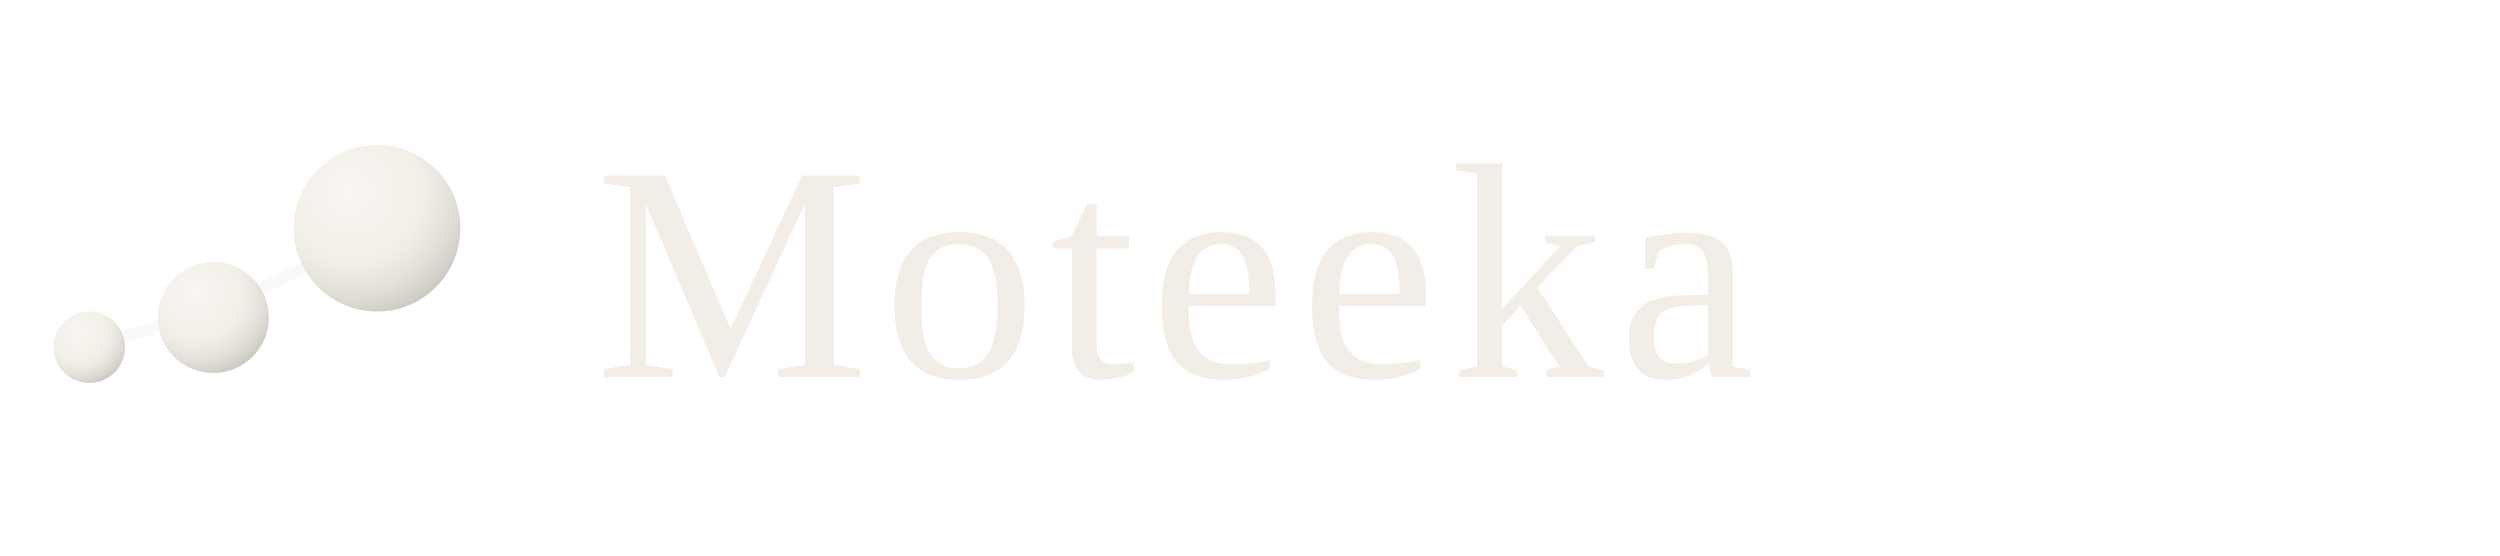
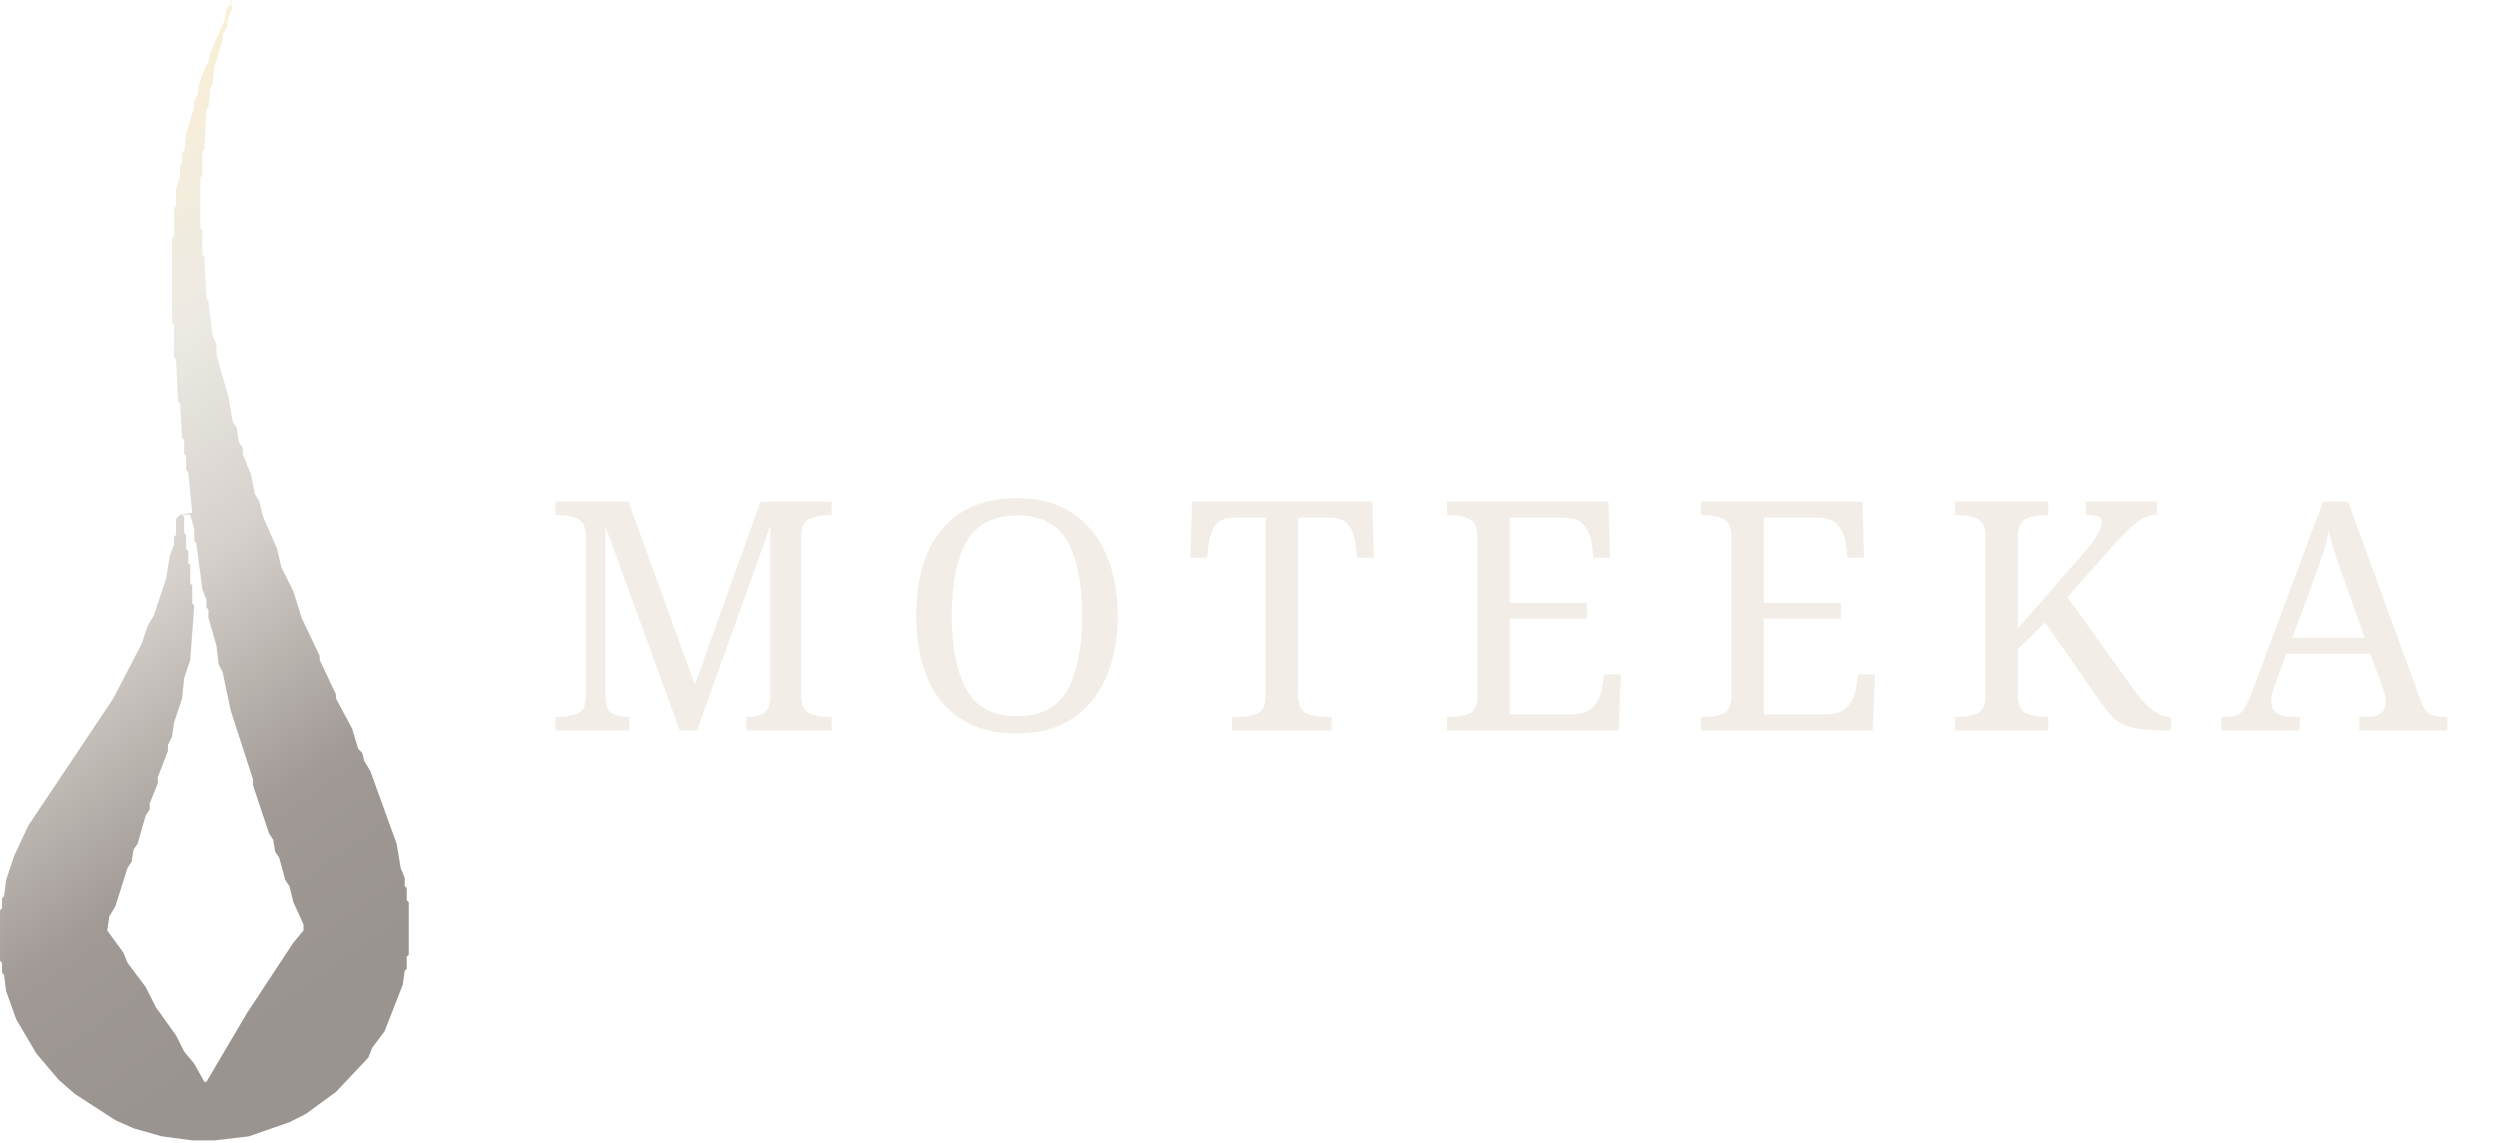
- <svg xmlns="http://www.w3.org/2000/svg" viewBox="0 0 252 56" role="img" aria-label="Moteeka">
+ <svg xmlns="http://www.w3.org/2000/svg" viewBox="0 0 359 164" role="img" aria-label="Moteeka">
  <defs>
-     <radialGradient id="moteeka-pearl-lockup" cx="34%" cy="28%" r="80%">
-       <stop offset="0%" stop-color="#fff" stop-opacity=".5" />
-       <stop offset="48%" stop-color="#fff" stop-opacity=".06" />
-       <stop offset="100%" stop-color="#000" stop-opacity=".18" />
-     </radialGradient>
+     <linearGradient id="silver" x1="0" y1="0" x2="0.25" y2="1">
+       <stop offset="0" stop-color="#f8e9b4" />
+       <stop offset=".14" stop-color="#faf0d7" />
+       <stop offset=".38" stop-color="#edeae4" />
+       <stop offset=".58" stop-color="#d5d0cb" />
+       <stop offset=".82" stop-color="#a09995" />
+       <stop offset="1" stop-color="#9a9491" />
+     </linearGradient>
  </defs>
-   <g transform="translate(0 4)">
-     <path d="M8 31 Q26 27 41 17" fill="none" stroke="#f2eee7" stroke-width="1.2" stroke-linecap="round" opacity=".35" />
-     <circle cx="9" cy="31" r="3.6" fill="#f2eee7" />
-     <circle cx="9" cy="31" r="3.6" fill="url(#moteeka-pearl-lockup)" />
-     <circle cx="21.5" cy="28" r="5.6" fill="#f2eee7" />
-     <circle cx="21.5" cy="28" r="5.6" fill="url(#moteeka-pearl-lockup)" />
-     <circle cx="38" cy="19" r="8.4" fill="#f2eee7" />
-     <circle cx="38" cy="19" r="8.4" fill="url(#moteeka-pearl-lockup)" />
-   </g>
-   <text x="60" y="38" font-family="Marcellus, Georgia, 'Times New Roman', serif" font-size="31" letter-spacing="1.4" fill="#f2eee7">Moteeka</text>
+   <svg x="0" y="0" width="58.7" height="163.76" viewBox="0 0 100 279" overflow="visible">
+     <path fill="url(#silver)" fill-rule="evenodd" d="M56.44 0.00L56.44 0.99L55.45 1.98L54.95 4.94L51.49 12.84L50.99 15.31L50.00 16.79L48.51 21.23L48.51 22.72L47.52 24.69L47.52 26.17L45.54 32.59L45.05 37.04L44.55 37.53L44.55 40.00L44.06 40.49L44.06 42.96L43.07 46.42L43.07 50.37L42.57 50.86L42.57 57.78L42.08 58.27L42.08 79.01L42.57 79.50L42.57 87.40L43.07 87.90L43.56 98.27L44.06 98.76L44.55 107.16L45.05 107.65L45.05 111.11L45.54 111.60L45.54 115.06L46.04 115.55L47.03 125.43L44.06 125.92L43.07 126.91L43.07 130.86L42.57 131.35L42.57 133.33L41.58 135.80L40.59 141.72L37.62 150.61L36.14 153.08L34.65 157.52L27.72 170.86L6.93 201.97L3.47 209.37L1.49 215.30L0.99 219.25L0.50 219.74L0.50 222.21L0.00 222.71L0.00 235.05L0.50 235.55L0.50 238.01L0.99 238.51L1.49 242.46L3.96 249.37L8.91 257.77L14.36 264.19L18.32 267.64L28.22 274.06L32.67 276.04L39.60 278.01L47.03 279.00L52.48 279.00L60.89 278.01L70.79 274.56L74.75 272.58L82.18 267.15L90.10 258.75L91.09 256.28L94.06 252.33L98.51 240.98L99.01 237.52L99.50 237.03L99.50 234.06L100.00 233.57L100.00 220.73L99.50 220.24L99.50 217.27L99.01 216.78L99.01 214.81L98.02 212.34L97.03 206.41L90.59 188.63L89.11 186.16L88.61 184.19L87.62 183.20L86.14 178.26L82.18 170.86L82.18 169.87L78.22 161.47L78.22 160.49L73.76 151.10L71.78 144.68L68.81 138.76L67.82 134.32L64.36 126.41L63.37 122.46L62.38 120.98L61.39 116.04L59.41 111.11L59.41 109.62L58.42 108.14L57.92 104.69L56.93 103.21L55.94 97.28L52.97 86.91L52.97 84.44L51.98 81.97L50.99 73.58L50.50 73.08L50.00 62.71L49.50 62.22L49.50 56.29L49.01 55.80L49.01 43.45L49.50 42.96L49.50 37.04L50.00 36.54L50.50 26.67L50.99 26.17L51.49 21.23L51.98 20.74L52.48 16.30L54.46 9.88L54.46 8.39L55.45 6.91L55.94 3.95L56.93 1.98L56.44 0.99L56.93 0.49L56.44 0.00Z M44.55 125.92L45.05 126.41L45.05 130.36L45.54 130.86L45.54 134.32L46.04 134.81L46.04 137.77L46.53 138.27L46.53 142.71L47.03 143.20L47.03 147.65L47.52 148.14L46.53 161.47L45.05 165.92L44.55 170.86L42.57 176.78L42.08 180.24L41.09 182.21L41.09 183.70L38.61 190.12L38.61 191.60L36.63 196.53L36.63 198.02L35.64 199.50L33.66 206.41L32.67 207.89L32.18 210.85L31.19 212.34L28.22 221.72L26.73 224.19L26.24 227.64L30.20 233.08L31.19 235.55L35.64 241.47L38.12 246.41L43.07 253.32L45.05 257.27L47.52 260.24L50.00 264.68L50.50 264.68L60.40 247.89L71.78 230.61L74.26 227.64L74.26 226.16L71.78 220.73L70.79 216.78L69.80 215.30L68.32 209.87L67.33 208.39L66.83 205.42L65.84 203.94L61.88 192.09L61.88 190.61L56.44 173.82L54.46 164.44L53.47 162.46L52.97 158.02L50.99 151.10L50.99 149.13L50.50 148.64L50.50 146.66L49.50 144.19L48.02 132.83L47.52 132.34L47.52 129.38L46.53 125.92Z" />
+   </svg>
+   <text x="78.015" y="104.88" font-family="Cormorant, 'Cormorant Garamond', Didot, Georgia, serif" font-size="46" font-weight="400" letter-spacing="7.82" fill="#f2eee7" textLength="272.32" lengthAdjust="spacing">MOTEEKA</text>
</svg>
